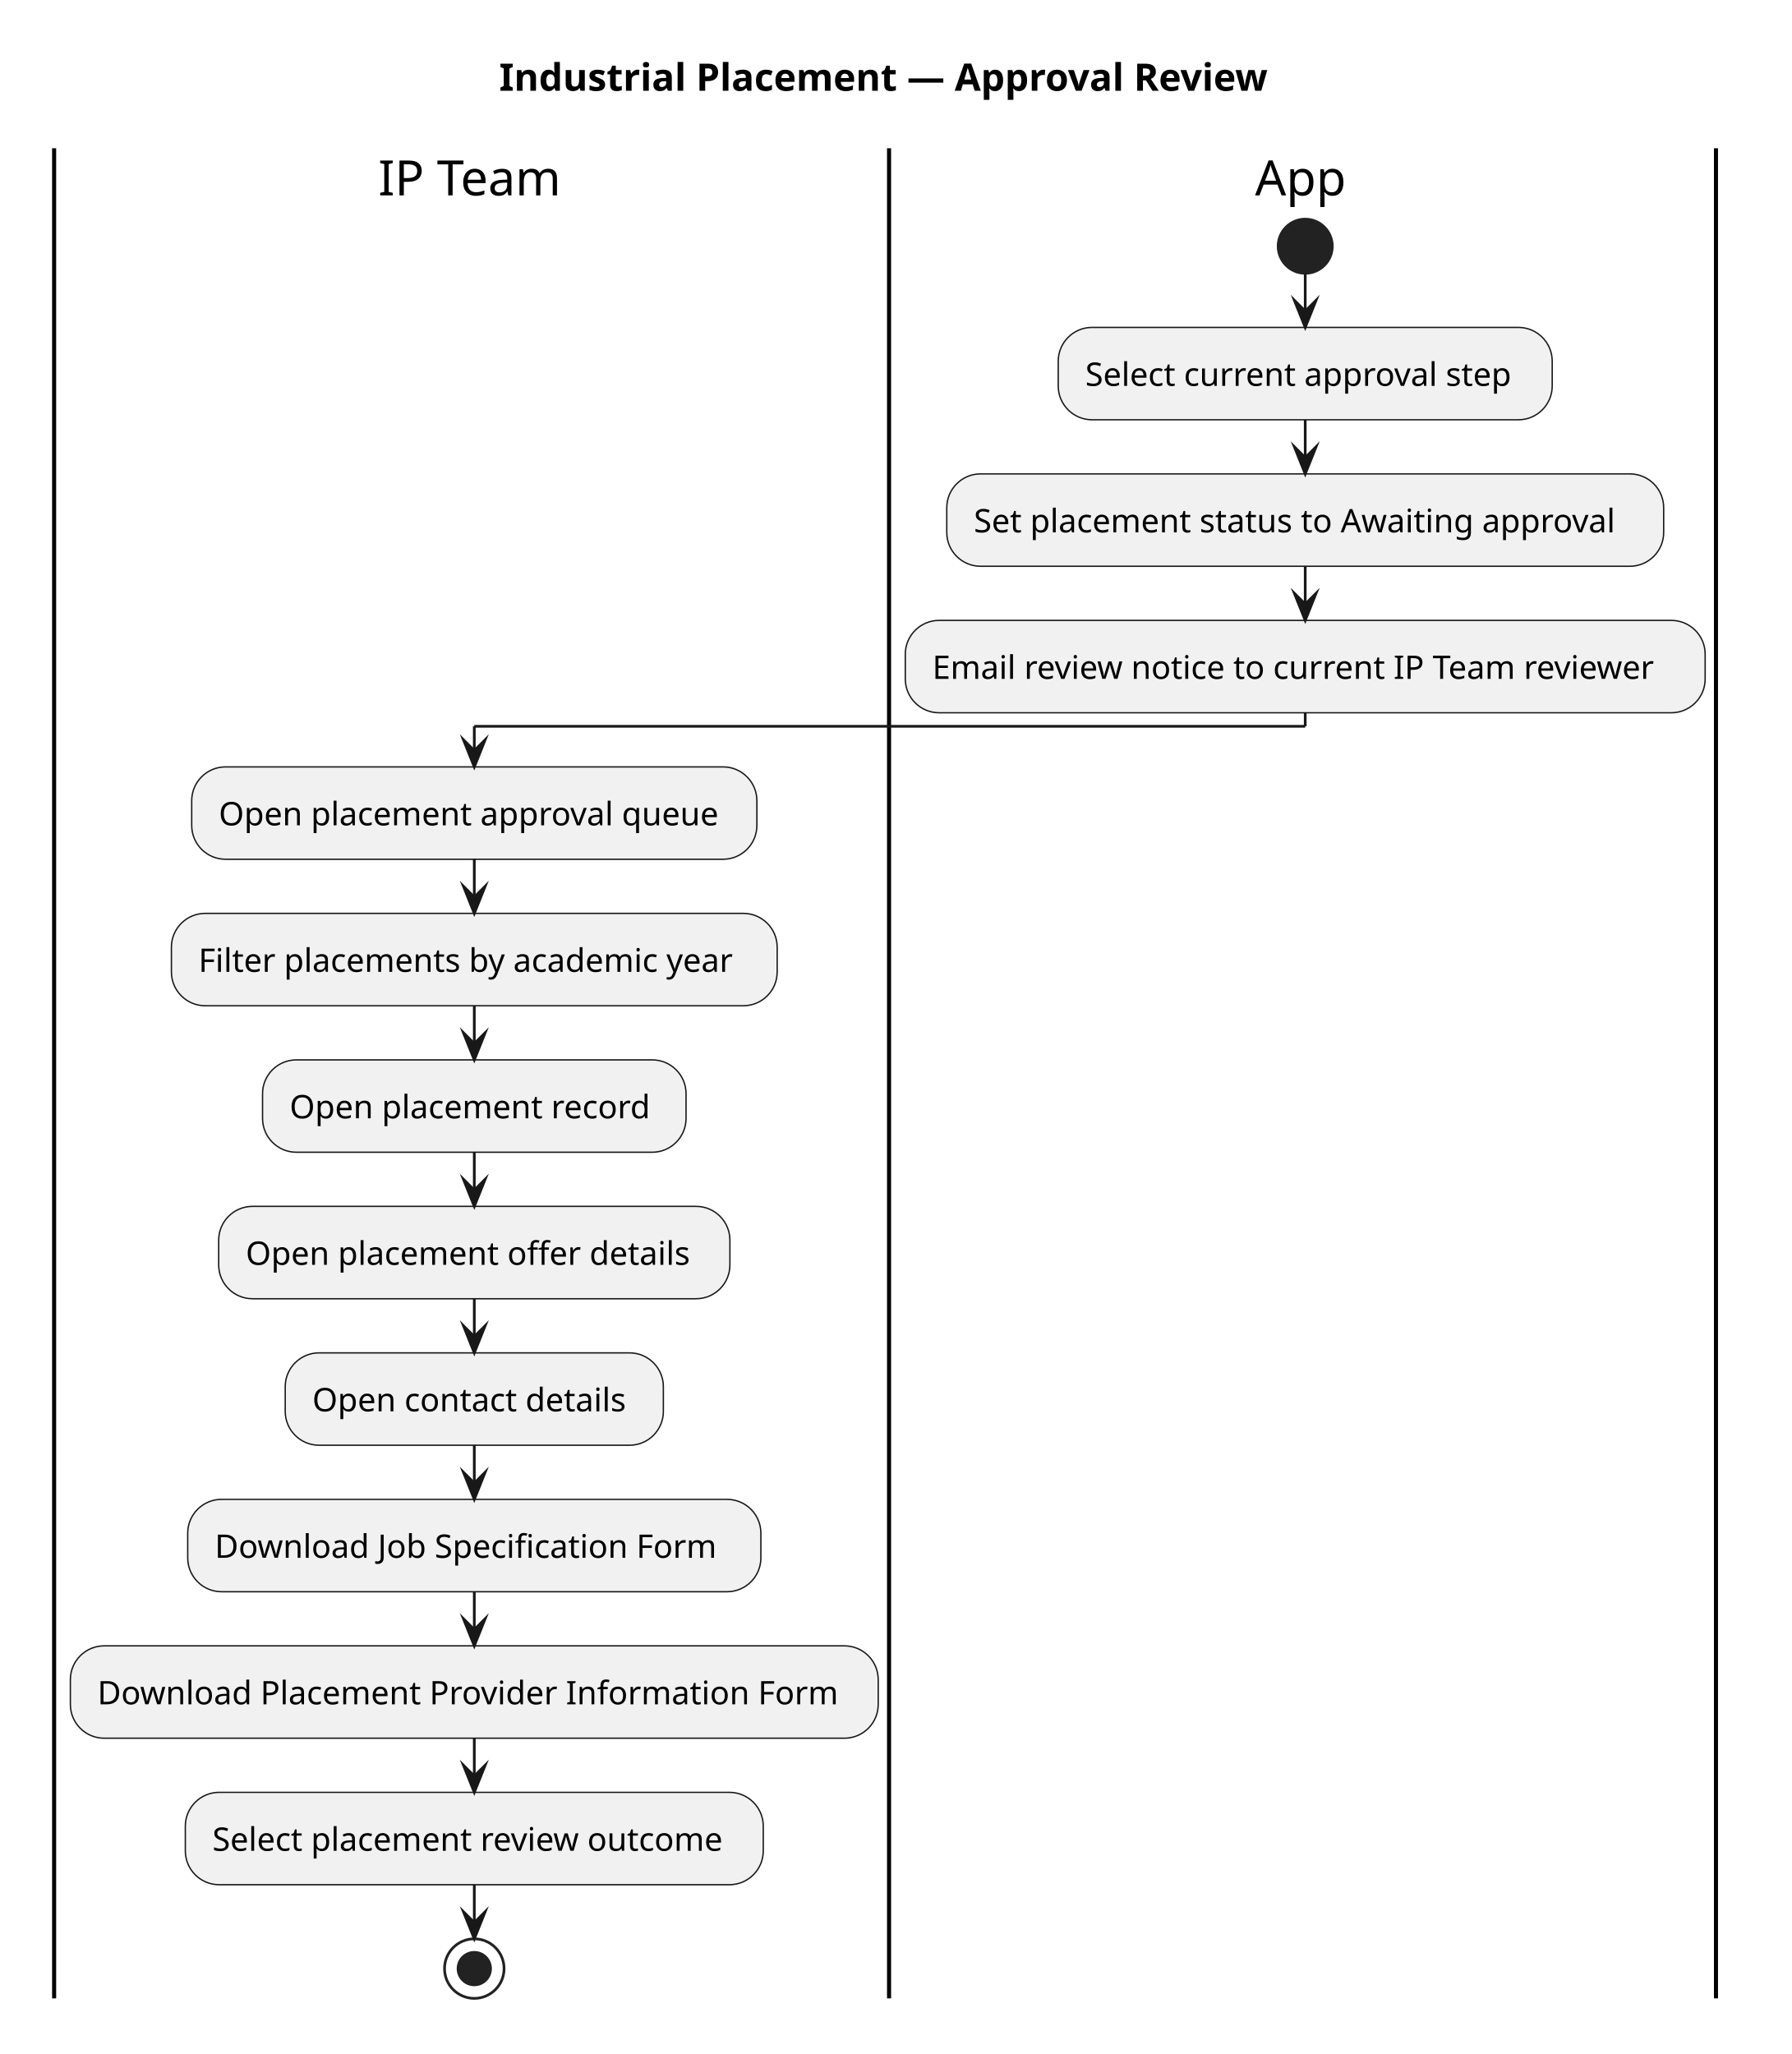
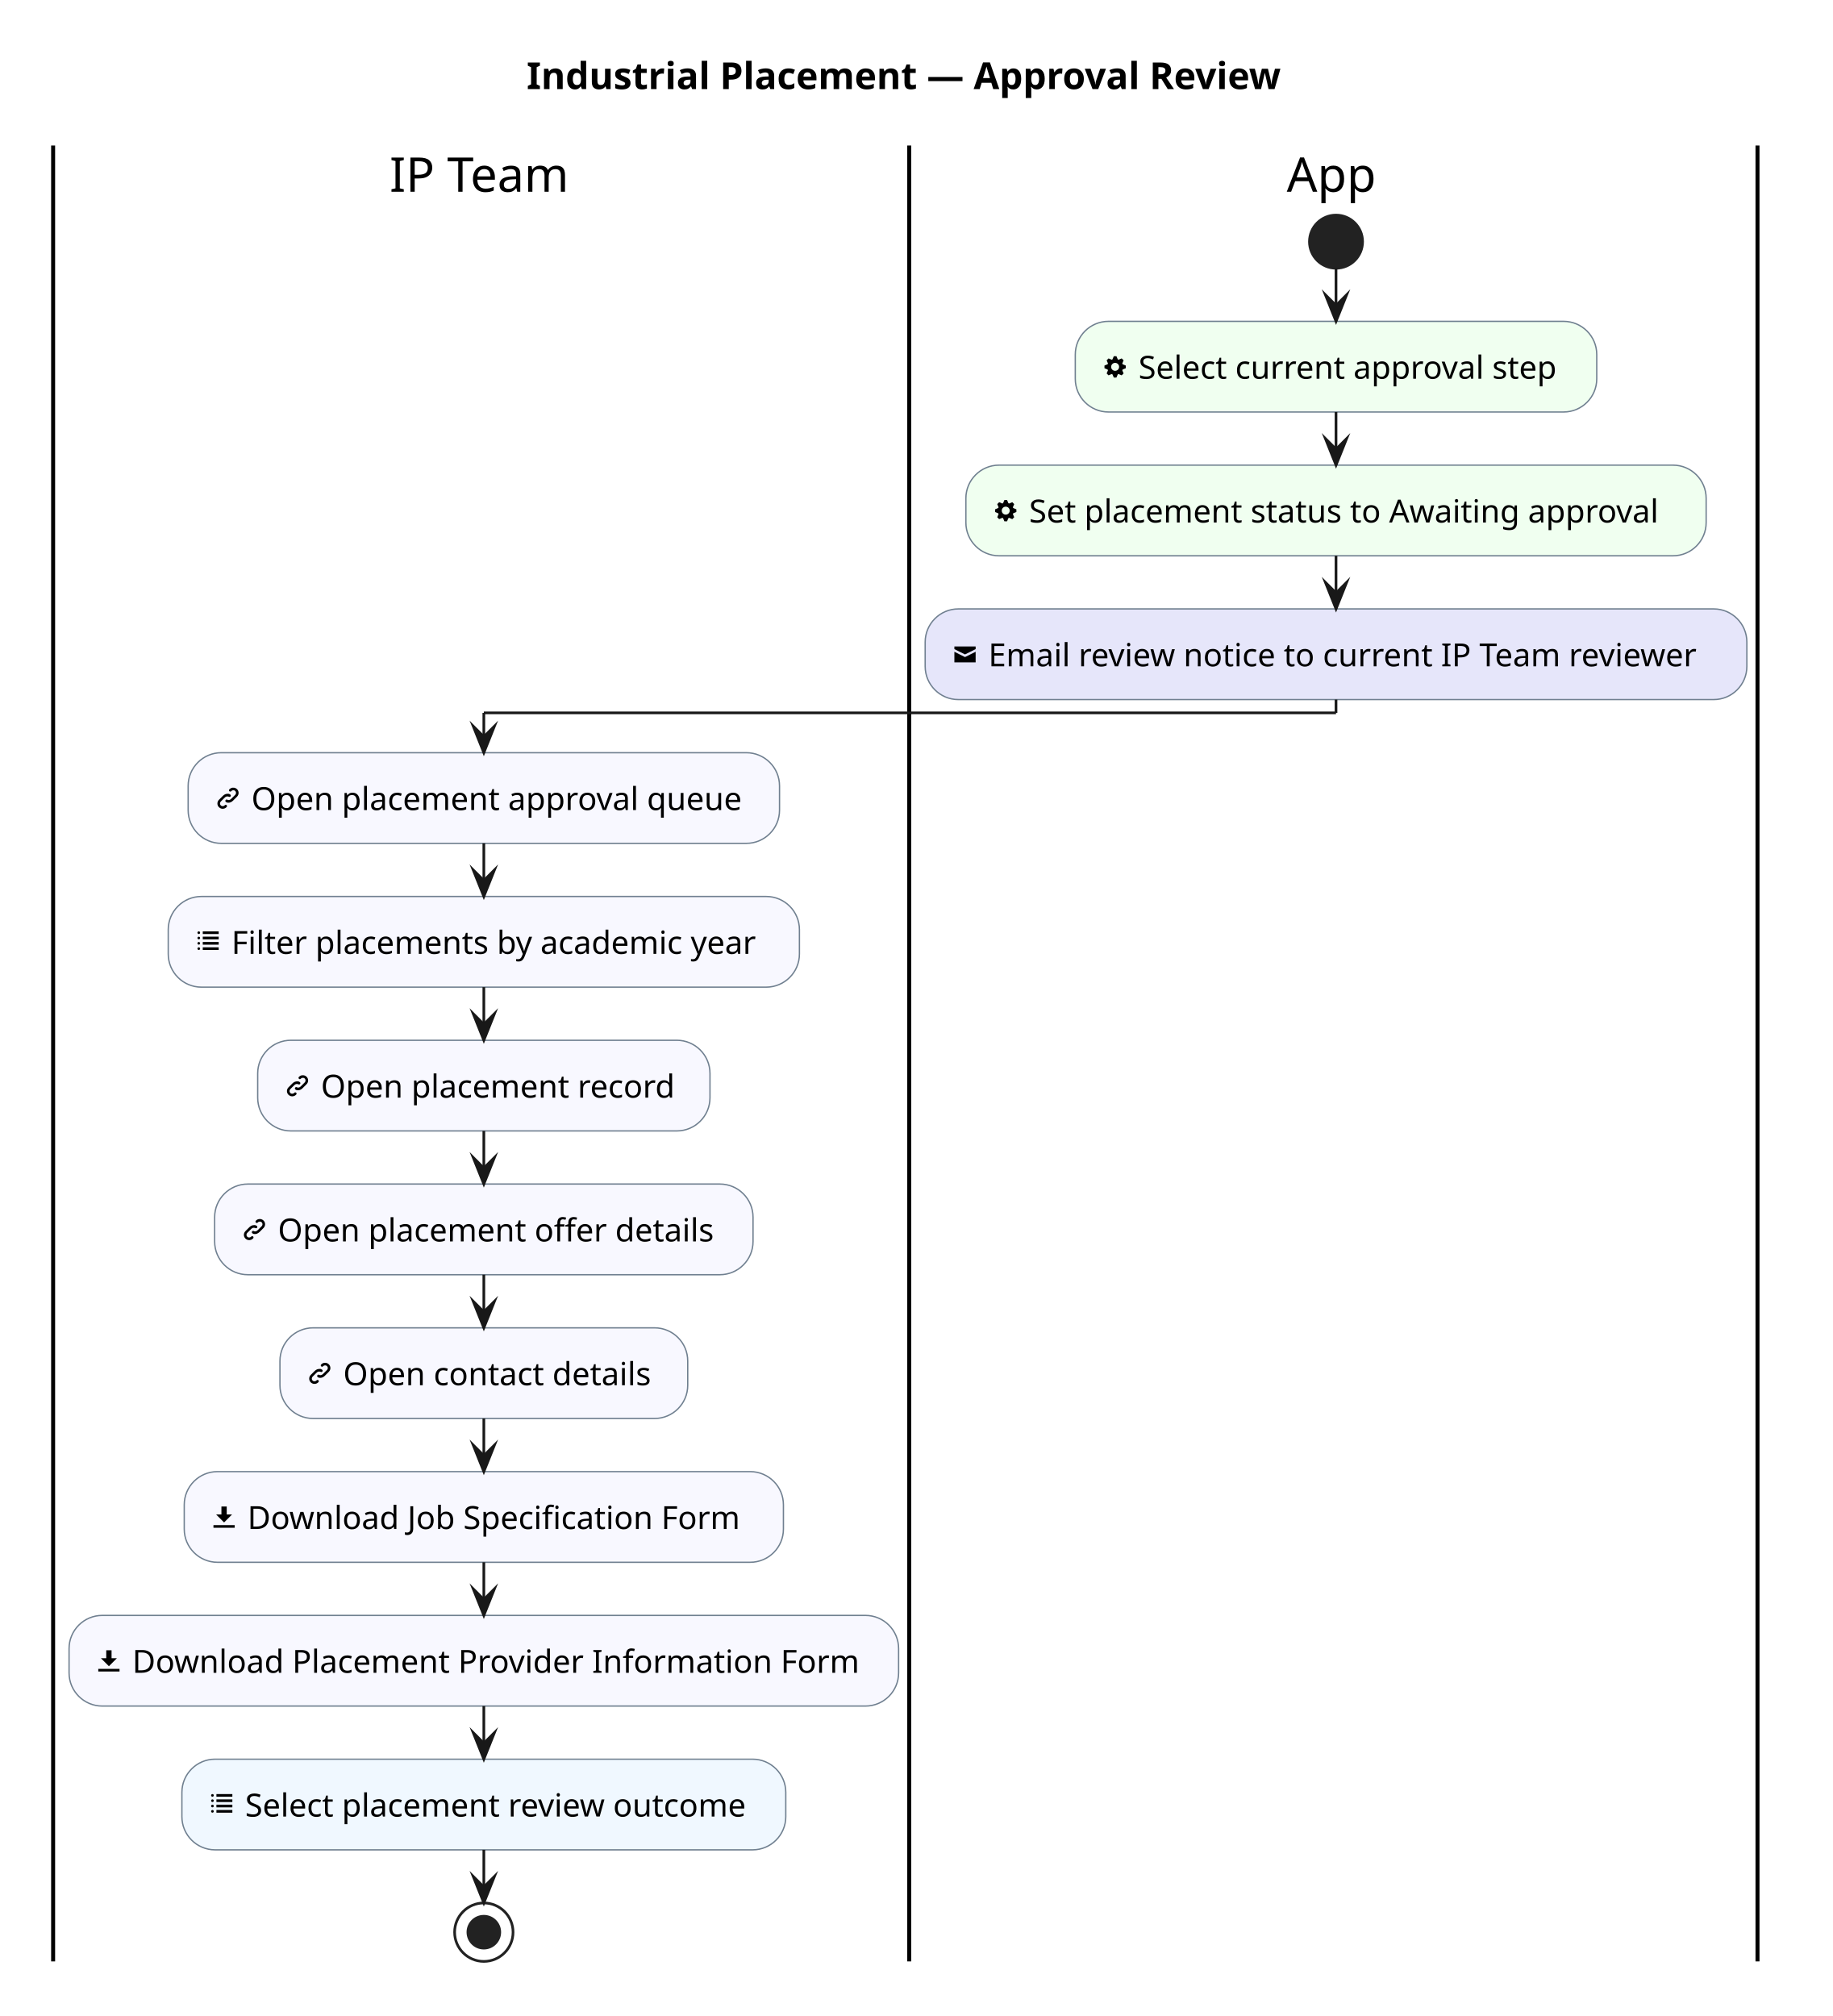
- <svg xmlns="http://www.w3.org/2000/svg" contentStyleType="text/css" data-diagram-type="ACTIVITY" height="759px" preserveAspectRatio="none" style="width:662px;height:759px;background:#FFFFFF;" version="1.1" viewBox="0 0 662 759" width="662px" zoomAndPan="magnify">
+ <svg xmlns="http://www.w3.org/2000/svg" contentStyleType="text/css" data-diagram-type="ACTIVITY" height="759px" preserveAspectRatio="none" style="width:690px;height:759px;background:#FFFFFF;" version="1.1" viewBox="0 0 690 759" width="690px" zoomAndPan="magnify">
  <defs />
  <g>
    <g class="title" data-source-line="2">
-       <text fill="#000000" font-family="sans-serif" font-size="14" font-weight="700" lengthAdjust="spacing" textLength="291.983" x="184.463" y="33.535">Industrial Placement — Approval Review</text>
+       <text fill="#000000" font-family="sans-serif" font-size="14" font-weight="700" lengthAdjust="spacing" textLength="291.983" x="198.26" y="33.535">Industrial Placement — Approval Review</text>
    </g>
-     <rect fill="none" height="21.199" style="stroke:none;stroke-width:1;" width="615.91" x="20" y="54.785" />
-     <rect fill="#F1F1F1" height="34.133" rx="12.5" ry="12.5" style="stroke:#181818;stroke-width:0.5;" width="208.842" x="70.833" y="283.383" />
-     <text fill="#000000" font-family="sans-serif" font-size="12" lengthAdjust="spacing" textLength="188.842" x="80.833" y="304.984">Open placement approval queue</text>
-     <rect fill="#F1F1F1" height="34.133" rx="12.5" ry="12.5" style="stroke:#181818;stroke-width:0.5;" width="223.836" x="63.336" y="337.516" />
-     <text fill="#000000" font-family="sans-serif" font-size="12" lengthAdjust="spacing" textLength="203.836" x="73.336" y="359.117">Filter placements by academic year</text>
-     <rect fill="#F1F1F1" height="34.133" rx="12.5" ry="12.5" style="stroke:#181818;stroke-width:0.5;" width="156.482" x="97.013" y="391.648" />
-     <text fill="#000000" font-family="sans-serif" font-size="12" lengthAdjust="spacing" textLength="136.482" x="107.013" y="413.25">Open placement record</text>
-     <rect fill="#F1F1F1" height="34.133" rx="12.5" ry="12.5" style="stroke:#181818;stroke-width:0.5;" width="188.902" x="80.803" y="445.781" />
-     <text fill="#000000" font-family="sans-serif" font-size="12" lengthAdjust="spacing" textLength="168.902" x="90.803" y="467.383">Open placement offer details</text>
-     <rect fill="#F1F1F1" height="34.133" rx="12.5" ry="12.5" style="stroke:#181818;stroke-width:0.5;" width="139.725" x="105.392" y="499.914" />
-     <text fill="#000000" font-family="sans-serif" font-size="12" lengthAdjust="spacing" textLength="119.725" x="115.392" y="521.516">Open contact details</text>
-     <rect fill="#F1F1F1" height="34.133" rx="12.5" ry="12.5" style="stroke:#181818;stroke-width:0.5;" width="211.783" x="69.362" y="554.047" />
-     <text fill="#000000" font-family="sans-serif" font-size="12" lengthAdjust="spacing" textLength="191.783" x="79.362" y="575.648">Download Job Specification Form</text>
-     <rect fill="#F1F1F1" height="34.133" rx="12.5" ry="12.5" style="stroke:#181818;stroke-width:0.5;" width="298.508" x="26" y="608.18" />
-     <text fill="#000000" font-family="sans-serif" font-size="12" lengthAdjust="spacing" textLength="278.508" x="36" y="629.781">Download Placement Provider Information Form</text>
-     <rect fill="#F1F1F1" height="34.133" rx="12.5" ry="12.5" style="stroke:#181818;stroke-width:0.5;" width="213.553" x="68.478" y="662.312" />
-     <text fill="#000000" font-family="sans-serif" font-size="12" lengthAdjust="spacing" textLength="193.553" x="78.478" y="683.914">Select placement review outcome</text>
-     <ellipse cx="175.254" cy="727.445" fill="none" rx="11" ry="11" style="stroke:#222222;stroke-width:1;" />
-     <ellipse cx="175.254" cy="727.445" fill="#222222" rx="6" ry="6" style="stroke:#222222;stroke-width:1;" />
+     <rect fill="none" height="21.199" style="stroke:none;stroke-width:1;" width="643.504" x="20" y="54.785" />
+     <rect fill="#F8F8FF" height="34.133" rx="12.5" ry="12.5" style="stroke:#708090;stroke-width:0.5;" width="222.639" x="70.833" y="283.383" />
+     <path d="M87.713,296.546 C87.533,296.556 87.353,296.576 87.183,296.636 C86.913,296.736 86.653,296.886 86.433,297.106 A0.5,0.5 0 1 0 87.123,297.796 C87.233,297.686 87.363,297.626 87.503,297.576 C87.853,297.456 88.283,297.506 88.563,297.796 C88.953,298.186 88.953,298.836 88.563,299.236 L87.063,300.736 C86.623,301.176 86.263,301.216 86.003,301.206 C85.743,301.196 85.593,301.076 85.593,301.076 A0.5,0.5 0 1 0 85.093,301.956 C85.433,302.176 85.433,302.176 85.933,302.206 C86.433,302.236 87.133,302.046 87.743,301.426 L89.243,299.926 C90.023,299.146 90.023,297.886 89.243,297.116 C88.963,296.836 88.633,296.666 88.273,296.586 C88.093,296.546 87.893,296.546 87.713,296.556 M85.713,298.856 C85.213,298.836 84.523,299.006 83.933,299.606 L82.433,301.106 C81.653,301.886 81.653,303.146 82.433,303.916 C82.993,304.476 83.793,304.636 84.493,304.386 C84.763,304.286 85.023,304.136 85.243,303.916 A0.5,0.5 0 1 0 84.553,303.226 C84.443,303.336 84.313,303.396 84.173,303.446 C83.823,303.566 83.393,303.516 83.113,303.226 C82.723,302.836 82.723,302.186 83.113,301.786 L84.613,300.286 C85.013,299.886 85.363,299.836 85.643,299.846 C85.923,299.856 86.113,299.936 86.113,299.936 A0.5,0.5 0 1 0 86.553,299.056 C86.213,298.856 86.213,298.856 85.713,298.836" fill="#000000" />
+     <text fill="#000000" font-family="sans-serif" font-size="12" lengthAdjust="spacing" textLength="188.842" x="94.63" y="304.984">Open placement approval queue</text>
+     <rect fill="#F8F8FF" height="34.133" rx="12.5" ry="12.5" style="stroke:#708090;stroke-width:0.5;" width="237.633" x="63.336" y="337.516" />
+     <path d="M74.836,350.648 C74.556,350.648 74.336,350.868 74.336,351.148 C74.336,351.428 74.556,351.648 74.836,351.648 C75.116,351.648 75.336,351.428 75.336,351.148 C75.336,350.868 75.116,350.648 74.836,350.648 M76.336,350.648 L76.336,351.648 L82.336,351.648 L82.336,350.648 L76.336,350.648 M74.836,352.648 C74.556,352.648 74.336,352.868 74.336,353.148 C74.336,353.428 74.556,353.648 74.836,353.648 C75.116,353.648 75.336,353.428 75.336,353.148 C75.336,352.868 75.116,352.648 74.836,352.648 M76.336,352.648 L76.336,353.648 L82.336,353.648 L82.336,352.648 L76.336,352.648 M74.836,354.648 C74.556,354.648 74.336,354.868 74.336,355.148 C74.336,355.428 74.556,355.648 74.836,355.648 C75.116,355.648 75.336,355.428 75.336,355.148 C75.336,354.868 75.116,354.648 74.836,354.648 M76.336,354.648 L76.336,355.648 L82.336,355.648 L82.336,354.648 L76.336,354.648 M74.836,356.648 C74.556,356.648 74.336,356.868 74.336,357.148 C74.336,357.428 74.556,357.648 74.836,357.648 C75.116,357.648 75.336,357.428 75.336,357.148 C75.336,356.868 75.116,356.648 74.836,356.648 M76.336,356.648 L76.336,357.648 L82.336,357.648 L82.336,356.648 L76.336,356.648" fill="#000000" />
+     <text fill="#000000" font-family="sans-serif" font-size="12" lengthAdjust="spacing" textLength="203.836" x="87.133" y="359.117">Filter placements by academic year</text>
+     <rect fill="#F8F8FF" height="34.133" rx="12.5" ry="12.5" style="stroke:#708090;stroke-width:0.5;" width="170.279" x="97.013" y="391.648" />
+     <path d="M113.893,404.811 C113.713,404.821 113.533,404.841 113.363,404.901 C113.093,405.001 112.833,405.151 112.613,405.371 A0.5,0.5 0 1 0 113.303,406.061 C113.413,405.951 113.543,405.891 113.683,405.841 C114.033,405.721 114.463,405.771 114.743,406.061 C115.133,406.451 115.133,407.101 114.743,407.501 L113.243,409.001 C112.803,409.441 112.443,409.481 112.183,409.471 C111.923,409.461 111.773,409.341 111.773,409.341 A0.5,0.5 0 1 0 111.273,410.221 C111.613,410.441 111.613,410.441 112.113,410.471 C112.613,410.501 113.313,410.311 113.923,409.691 L115.423,408.191 C116.203,407.411 116.203,406.151 115.423,405.381 C115.143,405.101 114.813,404.931 114.453,404.851 C114.273,404.811 114.073,404.811 113.893,404.821 M111.893,407.121 C111.393,407.101 110.703,407.271 110.113,407.871 L108.613,409.371 C107.833,410.151 107.833,411.411 108.613,412.181 C109.173,412.741 109.973,412.901 110.673,412.651 C110.943,412.551 111.203,412.401 111.423,412.181 A0.5,0.5 0 1 0 110.733,411.491 C110.623,411.601 110.493,411.661 110.353,411.711 C110.003,411.831 109.573,411.781 109.293,411.491 C108.903,411.101 108.903,410.451 109.293,410.051 L110.793,408.551 C111.193,408.151 111.543,408.101 111.823,408.111 C112.103,408.121 112.293,408.201 112.293,408.201 A0.5,0.5 0 1 0 112.733,407.321 C112.393,407.121 112.393,407.121 111.893,407.101" fill="#000000" />
+     <text fill="#000000" font-family="sans-serif" font-size="12" lengthAdjust="spacing" textLength="136.482" x="120.81" y="413.25">Open placement record</text>
+     <rect fill="#F8F8FF" height="34.133" rx="12.5" ry="12.5" style="stroke:#708090;stroke-width:0.5;" width="202.699" x="80.803" y="445.781" />
+     <path d="M97.683,458.944 C97.503,458.954 97.323,458.974 97.153,459.034 C96.883,459.134 96.623,459.284 96.403,459.504 A0.5,0.5 0 1 0 97.093,460.194 C97.203,460.084 97.333,460.024 97.473,459.974 C97.823,459.854 98.253,459.904 98.533,460.194 C98.923,460.584 98.923,461.234 98.533,461.634 L97.033,463.134 C96.593,463.574 96.233,463.614 95.973,463.604 C95.713,463.594 95.563,463.474 95.563,463.474 A0.5,0.5 0 1 0 95.063,464.354 C95.403,464.574 95.403,464.574 95.903,464.604 C96.403,464.634 97.103,464.444 97.713,463.824 L99.213,462.324 C99.993,461.544 99.993,460.284 99.213,459.514 C98.933,459.234 98.603,459.064 98.243,458.984 C98.063,458.944 97.863,458.944 97.683,458.954 M95.683,461.254 C95.183,461.234 94.493,461.404 93.903,462.004 L92.403,463.504 C91.623,464.284 91.623,465.544 92.403,466.314 C92.963,466.874 93.763,467.034 94.463,466.784 C94.733,466.684 94.993,466.534 95.213,466.314 A0.5,0.5 0 1 0 94.523,465.624 C94.413,465.734 94.283,465.794 94.143,465.844 C93.793,465.964 93.363,465.914 93.083,465.624 C92.693,465.234 92.693,464.584 93.083,464.184 L94.583,462.684 C94.983,462.284 95.333,462.234 95.613,462.244 C95.893,462.254 96.083,462.334 96.083,462.334 A0.5,0.5 0 1 0 96.523,461.454 C96.183,461.254 96.183,461.254 95.683,461.234" fill="#000000" />
+     <text fill="#000000" font-family="sans-serif" font-size="12" lengthAdjust="spacing" textLength="168.902" x="104.6" y="467.383">Open placement offer details</text>
+     <rect fill="#F8F8FF" height="34.133" rx="12.5" ry="12.5" style="stroke:#708090;stroke-width:0.5;" width="153.522" x="105.392" y="499.914" />
+     <path d="M122.272,513.077 C122.092,513.087 121.912,513.107 121.742,513.167 C121.472,513.267 121.212,513.417 120.992,513.637 A0.5,0.5 0 1 0 121.682,514.327 C121.792,514.217 121.922,514.157 122.062,514.107 C122.412,513.987 122.842,514.037 123.122,514.327 C123.512,514.717 123.512,515.367 123.122,515.767 L121.622,517.267 C121.182,517.707 120.822,517.747 120.562,517.737 C120.302,517.727 120.152,517.607 120.152,517.607 A0.5,0.5 0 1 0 119.652,518.487 C119.992,518.707 119.992,518.707 120.492,518.737 C120.992,518.767 121.692,518.577 122.302,517.957 L123.802,516.457 C124.582,515.677 124.582,514.417 123.802,513.647 C123.522,513.367 123.192,513.197 122.832,513.117 C122.652,513.077 122.452,513.077 122.272,513.087 M120.272,515.387 C119.772,515.367 119.082,515.537 118.492,516.137 L116.992,517.637 C116.212,518.417 116.212,519.677 116.992,520.447 C117.552,521.007 118.352,521.167 119.052,520.917 C119.322,520.817 119.582,520.667 119.802,520.447 A0.5,0.5 0 1 0 119.112,519.757 C119.002,519.867 118.872,519.927 118.732,519.977 C118.382,520.097 117.952,520.047 117.672,519.757 C117.282,519.367 117.282,518.717 117.672,518.317 L119.172,516.817 C119.572,516.417 119.922,516.367 120.202,516.377 C120.482,516.387 120.672,516.467 120.672,516.467 A0.5,0.5 0 1 0 121.112,515.587 C120.772,515.387 120.772,515.387 120.272,515.367" fill="#000000" />
+     <text fill="#000000" font-family="sans-serif" font-size="12" lengthAdjust="spacing" textLength="119.725" x="129.189" y="521.516">Open contact details</text>
+     <rect fill="#F8F8FF" height="34.133" rx="12.5" ry="12.5" style="stroke:#708090;stroke-width:0.5;" width="225.58" x="69.362" y="554.047" />
+     <path d="M83.362,567.18 L83.362,570.18 L81.362,570.18 L84.362,573.18 L87.362,570.18 L85.362,570.18 L85.362,567.18 L83.362,567.18 M80.362,574.18 L80.362,575.18 L88.362,575.18 L88.362,574.18 L80.362,574.18" fill="#000000" />
+     <text fill="#000000" font-family="sans-serif" font-size="12" lengthAdjust="spacing" textLength="191.783" x="93.159" y="575.648">Download Job Specification Form</text>
+     <rect fill="#F8F8FF" height="34.133" rx="12.5" ry="12.5" style="stroke:#708090;stroke-width:0.5;" width="312.305" x="26" y="608.18" />
+     <path d="M40,621.312 L40,624.312 L38,624.312 L41,627.312 L44,624.312 L42,624.312 L42,621.312 L40,621.312 M37,628.312 L37,629.312 L45,629.312 L45,628.312 L37,628.312" fill="#000000" />
+     <text fill="#000000" font-family="sans-serif" font-size="12" lengthAdjust="spacing" textLength="278.508" x="49.797" y="629.781">Download Placement Provider Information Form</text>
+     <rect fill="#F0F8FF" height="34.133" rx="12.5" ry="12.5" style="stroke:#708090;stroke-width:0.5;" width="227.35" x="68.478" y="662.312" />
+     <path d="M79.978,675.445 C79.698,675.445 79.478,675.665 79.478,675.945 C79.478,676.225 79.698,676.445 79.978,676.445 C80.257,676.445 80.478,676.225 80.478,675.945 C80.478,675.665 80.257,675.445 79.978,675.445 M81.478,675.445 L81.478,676.445 L87.478,676.445 L87.478,675.445 L81.478,675.445 M79.978,677.445 C79.698,677.445 79.478,677.665 79.478,677.945 C79.478,678.225 79.698,678.445 79.978,678.445 C80.257,678.445 80.478,678.225 80.478,677.945 C80.478,677.665 80.257,677.445 79.978,677.445 M81.478,677.445 L81.478,678.445 L87.478,678.445 L87.478,677.445 L81.478,677.445 M79.978,679.445 C79.698,679.445 79.478,679.665 79.478,679.945 C79.478,680.225 79.698,680.445 79.978,680.445 C80.257,680.445 80.478,680.225 80.478,679.945 C80.478,679.665 80.257,679.445 79.978,679.445 M81.478,679.445 L81.478,680.445 L87.478,680.445 L87.478,679.445 L81.478,679.445 M79.978,681.445 C79.698,681.445 79.478,681.665 79.478,681.945 C79.478,682.225 79.698,682.445 79.978,682.445 C80.257,682.445 80.478,682.225 80.478,681.945 C80.478,681.665 80.257,681.445 79.978,681.445 M81.478,681.445 L81.478,682.445 L87.478,682.445 L87.478,681.445 L81.478,681.445" fill="#000000" />
+     <text fill="#000000" font-family="sans-serif" font-size="12" lengthAdjust="spacing" textLength="193.553" x="92.274" y="683.914">Select placement review outcome</text>
+     <ellipse cx="182.152" cy="727.445" fill="none" rx="11" ry="11" style="stroke:#222222;stroke-width:1;" />
+     <ellipse cx="182.152" cy="727.445" fill="#222222" rx="6" ry="6" style="stroke:#222222;stroke-width:1;" />
    <line style="stroke:#000000;stroke-width:1.5;" x1="20" x2="20" y1="54.785" y2="738.445" />
-     <ellipse cx="482.285" cy="90.984" fill="#222222" rx="10" ry="10" style="stroke:#222222;stroke-width:1;" />
-     <rect fill="#F1F1F1" height="34.133" rx="12.5" ry="12.5" style="stroke:#181818;stroke-width:0.5;" width="182.527" x="391.022" y="120.984" />
-     <text fill="#000000" font-family="sans-serif" font-size="12" lengthAdjust="spacing" textLength="162.527" x="401.022" y="142.586">Select current approval step</text>
-     <rect fill="#F1F1F1" height="34.133" rx="12.5" ry="12.5" style="stroke:#181818;stroke-width:0.5;" width="264.898" x="349.836" y="175.117" />
-     <text fill="#000000" font-family="sans-serif" font-size="12" lengthAdjust="spacing" textLength="244.898" x="359.836" y="196.719">Set placement status to Awaiting approval</text>
-     <rect fill="#F1F1F1" height="34.133" rx="12.5" ry="12.5" style="stroke:#181818;stroke-width:0.5;" width="295.555" x="334.508" y="229.25" />
-     <text fill="#000000" font-family="sans-serif" font-size="12" lengthAdjust="spacing" textLength="275.555" x="344.508" y="250.852">Email review notice to current IP Team reviewer</text>
-     <line style="stroke:#000000;stroke-width:1.5;" x1="328.508" x2="328.508" y1="54.785" y2="738.445" />
-     <line style="stroke:#000000;stroke-width:1.5;" x1="634.062" x2="634.062" y1="54.785" y2="738.445" />
-     <line style="stroke:#181818;stroke-width:1;" x1="175.254" x2="175.254" y1="317.516" y2="337.516" />
-     <polygon fill="#181818" points="171.254,327.516,175.254,337.516,179.254,327.516,175.254,331.516" style="stroke:#181818;stroke-width:1;stroke-linejoin:miter;stroke-miterlimit:10;" />
-     <line style="stroke:#181818;stroke-width:1;" x1="175.254" x2="175.254" y1="371.648" y2="391.648" />
-     <polygon fill="#181818" points="171.254,381.648,175.254,391.648,179.254,381.648,175.254,385.648" style="stroke:#181818;stroke-width:1;stroke-linejoin:miter;stroke-miterlimit:10;" />
-     <line style="stroke:#181818;stroke-width:1;" x1="175.254" x2="175.254" y1="425.781" y2="445.781" />
-     <polygon fill="#181818" points="171.254,435.781,175.254,445.781,179.254,435.781,175.254,439.781" style="stroke:#181818;stroke-width:1;stroke-linejoin:miter;stroke-miterlimit:10;" />
-     <line style="stroke:#181818;stroke-width:1;" x1="175.254" x2="175.254" y1="479.914" y2="499.914" />
-     <polygon fill="#181818" points="171.254,489.914,175.254,499.914,179.254,489.914,175.254,493.914" style="stroke:#181818;stroke-width:1;stroke-linejoin:miter;stroke-miterlimit:10;" />
-     <line style="stroke:#181818;stroke-width:1;" x1="175.254" x2="175.254" y1="534.047" y2="554.047" />
-     <polygon fill="#181818" points="171.254,544.047,175.254,554.047,179.254,544.047,175.254,548.047" style="stroke:#181818;stroke-width:1;stroke-linejoin:miter;stroke-miterlimit:10;" />
-     <line style="stroke:#181818;stroke-width:1;" x1="175.254" x2="175.254" y1="588.18" y2="608.18" />
-     <polygon fill="#181818" points="171.254,598.18,175.254,608.18,179.254,598.18,175.254,602.18" style="stroke:#181818;stroke-width:1;stroke-linejoin:miter;stroke-miterlimit:10;" />
-     <line style="stroke:#181818;stroke-width:1;" x1="175.254" x2="175.254" y1="642.312" y2="662.312" />
-     <polygon fill="#181818" points="171.254,652.312,175.254,662.312,179.254,652.312,175.254,656.312" style="stroke:#181818;stroke-width:1;stroke-linejoin:miter;stroke-miterlimit:10;" />
-     <line style="stroke:#181818;stroke-width:1;" x1="175.254" x2="175.254" y1="696.445" y2="716.445" />
-     <polygon fill="#181818" points="171.254,706.445,175.254,716.445,179.254,706.445,175.254,710.445" style="stroke:#181818;stroke-width:1;stroke-linejoin:miter;stroke-miterlimit:10;" />
-     <line style="stroke:#181818;stroke-width:1;" x1="482.285" x2="482.285" y1="100.984" y2="120.984" />
-     <polygon fill="#181818" points="478.285,110.984,482.285,120.984,486.285,110.984,482.285,114.984" style="stroke:#181818;stroke-width:1;stroke-linejoin:miter;stroke-miterlimit:10;" />
-     <line style="stroke:#181818;stroke-width:1;" x1="482.285" x2="482.285" y1="155.117" y2="175.117" />
-     <polygon fill="#181818" points="478.285,165.117,482.285,175.117,486.285,165.117,482.285,169.117" style="stroke:#181818;stroke-width:1;stroke-linejoin:miter;stroke-miterlimit:10;" />
-     <line style="stroke:#181818;stroke-width:1;" x1="482.285" x2="482.285" y1="209.25" y2="229.25" />
-     <polygon fill="#181818" points="478.285,219.25,482.285,229.25,486.285,219.25,482.285,223.25" style="stroke:#181818;stroke-width:1;stroke-linejoin:miter;stroke-miterlimit:10;" />
-     <line style="stroke:#181818;stroke-width:1;" x1="482.285" x2="482.285" y1="263.383" y2="268.383" />
-     <line style="stroke:#181818;stroke-width:1;" x1="482.285" x2="175.254" y1="268.383" y2="268.383" />
-     <line style="stroke:#181818;stroke-width:1;" x1="175.254" x2="175.254" y1="268.383" y2="283.383" />
-     <polygon fill="#181818" points="171.254,273.383,175.254,283.383,179.254,273.383,175.254,277.383" style="stroke:#181818;stroke-width:1;stroke-linejoin:miter;stroke-miterlimit:10;" />
-     <text fill="#000000" font-family="sans-serif" font-size="18" lengthAdjust="spacing" textLength="68.985" x="139.761" y="72.188">IP Team</text>
-     <text fill="#000000" font-family="sans-serif" font-size="18" lengthAdjust="spacing" textLength="35.077" x="463.747" y="72.188">App</text>
+     <ellipse cx="502.981" cy="90.984" fill="#222222" rx="10" ry="10" style="stroke:#222222;stroke-width:1;" />
+     <rect fill="#F0FFF0" height="34.133" rx="12.5" ry="12.5" style="stroke:#708090;stroke-width:0.5;" width="196.324" x="404.818" y="120.984" />
+     <path d="M419.318,134.117 L418.818,135.307 C418.718,135.337 418.628,135.387 418.538,135.437 L417.348,134.937 L416.628,135.657 L417.128,136.847 C417.078,136.947 417.038,137.027 416.998,137.127 L415.808,137.627 L415.808,138.627 L416.998,139.127 C417.038,139.227 417.078,139.307 417.128,139.407 L416.628,140.597 L417.348,141.317 L418.538,140.817 C418.628,140.857 418.718,140.907 418.818,140.947 L419.318,142.137 L420.318,142.137 L420.818,140.947 C420.908,140.907 421.008,140.867 421.098,140.817 L422.288,141.317 L423.008,140.597 L422.508,139.407 C422.548,139.317 422.598,139.217 422.638,139.127 L423.828,138.627 L423.828,137.627 L422.638,137.127 C422.608,137.037 422.558,136.937 422.508,136.847 L423.008,135.657 L422.288,134.937 L421.098,135.437 C421.008,135.397 420.908,135.347 420.818,135.307 L420.318,134.117 L419.318,134.117 M419.818,136.617 C420.648,136.617 421.318,137.287 421.318,138.117 C421.318,138.947 420.648,139.617 419.818,139.617 C418.988,139.617 418.318,138.947 418.318,138.117 C418.318,137.287 418.988,136.617 419.818,136.617" fill="#000000" />
+     <text fill="#000000" font-family="sans-serif" font-size="12" lengthAdjust="spacing" textLength="162.527" x="428.615" y="142.586">Select current approval step</text>
+     <rect fill="#F0FFF0" height="34.133" rx="12.5" ry="12.5" style="stroke:#708090;stroke-width:0.5;" width="278.695" x="363.633" y="175.117" />
+     <path d="M378.133,188.25 L377.633,189.44 C377.533,189.47 377.443,189.52 377.353,189.57 L376.163,189.07 L375.443,189.79 L375.943,190.98 C375.893,191.08 375.853,191.16 375.813,191.26 L374.623,191.76 L374.623,192.76 L375.813,193.26 C375.853,193.36 375.893,193.44 375.943,193.54 L375.443,194.73 L376.163,195.45 L377.353,194.95 C377.443,194.99 377.533,195.04 377.633,195.08 L378.133,196.27 L379.133,196.27 L379.633,195.08 C379.723,195.04 379.823,195 379.913,194.95 L381.103,195.45 L381.823,194.73 L381.323,193.54 C381.363,193.45 381.413,193.35 381.453,193.26 L382.643,192.76 L382.643,191.76 L381.453,191.26 C381.423,191.17 381.373,191.07 381.323,190.98 L381.823,189.79 L381.103,189.07 L379.913,189.57 C379.823,189.53 379.723,189.48 379.633,189.44 L379.133,188.25 L378.133,188.25 M378.633,190.75 C379.463,190.75 380.133,191.42 380.133,192.25 C380.133,193.08 379.463,193.75 378.633,193.75 C377.803,193.75 377.133,193.08 377.133,192.25 C377.133,191.42 377.803,190.75 378.633,190.75" fill="#000000" />
+     <text fill="#000000" font-family="sans-serif" font-size="12" lengthAdjust="spacing" textLength="244.898" x="387.43" y="196.719">Set placement status to Awaiting approval</text>
+     <rect fill="#E6E6FA" height="34.133" rx="12.5" ry="12.5" style="stroke:#708090;stroke-width:0.5;" width="309.352" x="348.305" y="229.25" />
+     <path d="M359.305,243.383 L359.305,244.383 L363.305,246.383 L367.305,244.383 L367.305,243.383 L359.305,243.383 M359.305,245.383 L359.305,249.383 L367.305,249.383 L367.305,245.383 L363.305,247.383 L359.305,245.383" fill="#000000" />
+     <text fill="#000000" font-family="sans-serif" font-size="12" lengthAdjust="spacing" textLength="275.555" x="372.102" y="250.852">Email review notice to current IP Team reviewer</text>
+     <line style="stroke:#000000;stroke-width:1.5;" x1="342.305" x2="342.305" y1="54.785" y2="738.445" />
+     <line style="stroke:#000000;stroke-width:1.5;" x1="661.656" x2="661.656" y1="54.785" y2="738.445" />
+     <line style="stroke:#181818;stroke-width:1;" x1="182.152" x2="182.152" y1="317.516" y2="337.516" />
+     <polygon fill="#181818" points="178.152,327.516,182.152,337.516,186.152,327.516,182.152,331.516" style="stroke:#181818;stroke-width:1;stroke-linejoin:miter;stroke-miterlimit:10;" />
+     <line style="stroke:#181818;stroke-width:1;" x1="182.152" x2="182.152" y1="371.648" y2="391.648" />
+     <polygon fill="#181818" points="178.152,381.648,182.152,391.648,186.152,381.648,182.152,385.648" style="stroke:#181818;stroke-width:1;stroke-linejoin:miter;stroke-miterlimit:10;" />
+     <line style="stroke:#181818;stroke-width:1;" x1="182.152" x2="182.152" y1="425.781" y2="445.781" />
+     <polygon fill="#181818" points="178.152,435.781,182.152,445.781,186.152,435.781,182.152,439.781" style="stroke:#181818;stroke-width:1;stroke-linejoin:miter;stroke-miterlimit:10;" />
+     <line style="stroke:#181818;stroke-width:1;" x1="182.152" x2="182.152" y1="479.914" y2="499.914" />
+     <polygon fill="#181818" points="178.152,489.914,182.152,499.914,186.152,489.914,182.152,493.914" style="stroke:#181818;stroke-width:1;stroke-linejoin:miter;stroke-miterlimit:10;" />
+     <line style="stroke:#181818;stroke-width:1;" x1="182.152" x2="182.152" y1="534.047" y2="554.047" />
+     <polygon fill="#181818" points="178.152,544.047,182.152,554.047,186.152,544.047,182.152,548.047" style="stroke:#181818;stroke-width:1;stroke-linejoin:miter;stroke-miterlimit:10;" />
+     <line style="stroke:#181818;stroke-width:1;" x1="182.152" x2="182.152" y1="588.18" y2="608.18" />
+     <polygon fill="#181818" points="178.152,598.18,182.152,608.18,186.152,598.18,182.152,602.18" style="stroke:#181818;stroke-width:1;stroke-linejoin:miter;stroke-miterlimit:10;" />
+     <line style="stroke:#181818;stroke-width:1;" x1="182.152" x2="182.152" y1="642.312" y2="662.312" />
+     <polygon fill="#181818" points="178.152,652.312,182.152,662.312,186.152,652.312,182.152,656.312" style="stroke:#181818;stroke-width:1;stroke-linejoin:miter;stroke-miterlimit:10;" />
+     <line style="stroke:#181818;stroke-width:1;" x1="182.152" x2="182.152" y1="696.445" y2="716.445" />
+     <polygon fill="#181818" points="178.152,706.445,182.152,716.445,186.152,706.445,182.152,710.445" style="stroke:#181818;stroke-width:1;stroke-linejoin:miter;stroke-miterlimit:10;" />
+     <line style="stroke:#181818;stroke-width:1;" x1="502.981" x2="502.981" y1="100.984" y2="120.984" />
+     <polygon fill="#181818" points="498.981,110.984,502.981,120.984,506.981,110.984,502.981,114.984" style="stroke:#181818;stroke-width:1;stroke-linejoin:miter;stroke-miterlimit:10;" />
+     <line style="stroke:#181818;stroke-width:1;" x1="502.981" x2="502.981" y1="155.117" y2="175.117" />
+     <polygon fill="#181818" points="498.981,165.117,502.981,175.117,506.981,165.117,502.981,169.117" style="stroke:#181818;stroke-width:1;stroke-linejoin:miter;stroke-miterlimit:10;" />
+     <line style="stroke:#181818;stroke-width:1;" x1="502.981" x2="502.981" y1="209.25" y2="229.25" />
+     <polygon fill="#181818" points="498.981,219.25,502.981,229.25,506.981,219.25,502.981,223.25" style="stroke:#181818;stroke-width:1;stroke-linejoin:miter;stroke-miterlimit:10;" />
+     <line style="stroke:#181818;stroke-width:1;" x1="502.981" x2="502.981" y1="263.383" y2="268.383" />
+     <line style="stroke:#181818;stroke-width:1;" x1="502.981" x2="182.152" y1="268.383" y2="268.383" />
+     <line style="stroke:#181818;stroke-width:1;" x1="182.152" x2="182.152" y1="268.383" y2="283.383" />
+     <polygon fill="#181818" points="178.152,273.383,182.152,283.383,186.152,273.383,182.152,277.383" style="stroke:#181818;stroke-width:1;stroke-linejoin:miter;stroke-miterlimit:10;" />
+     <text fill="#000000" font-family="sans-serif" font-size="18" lengthAdjust="spacing" textLength="68.985" x="146.66" y="72.188">IP Team</text>
+     <text fill="#000000" font-family="sans-serif" font-size="18" lengthAdjust="spacing" textLength="35.077" x="484.442" y="72.188">App</text>
  </g>
</svg>
